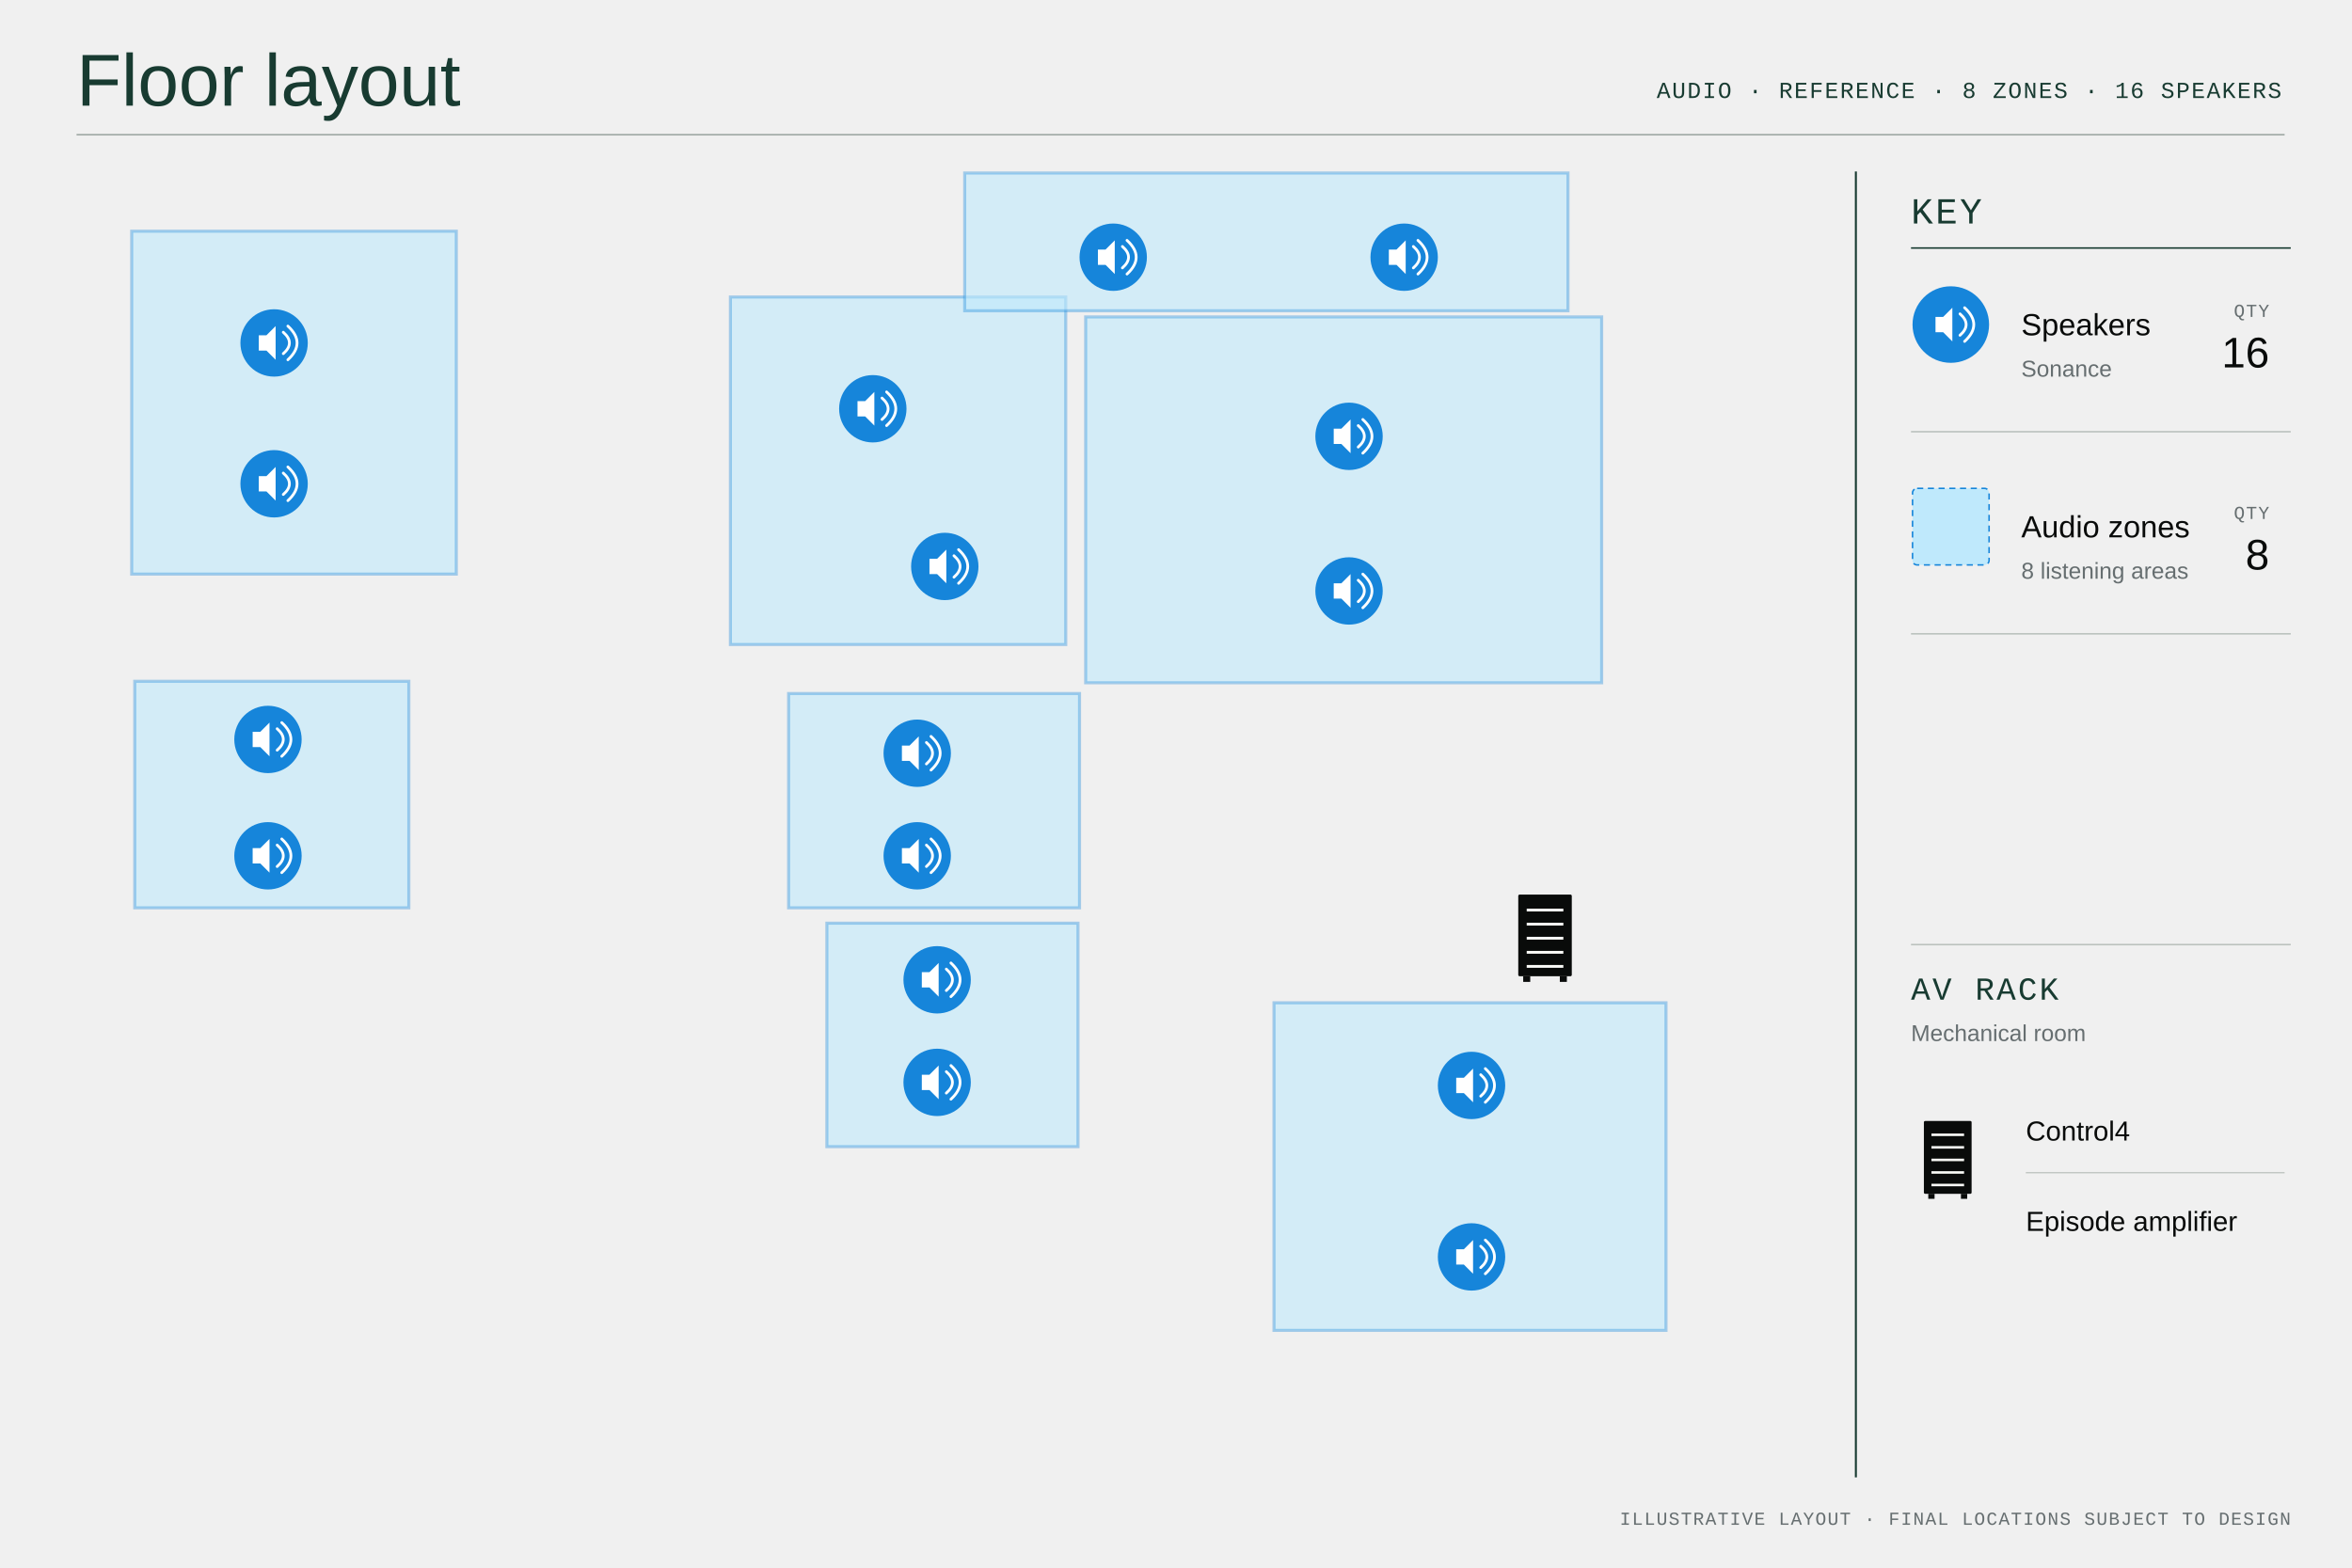
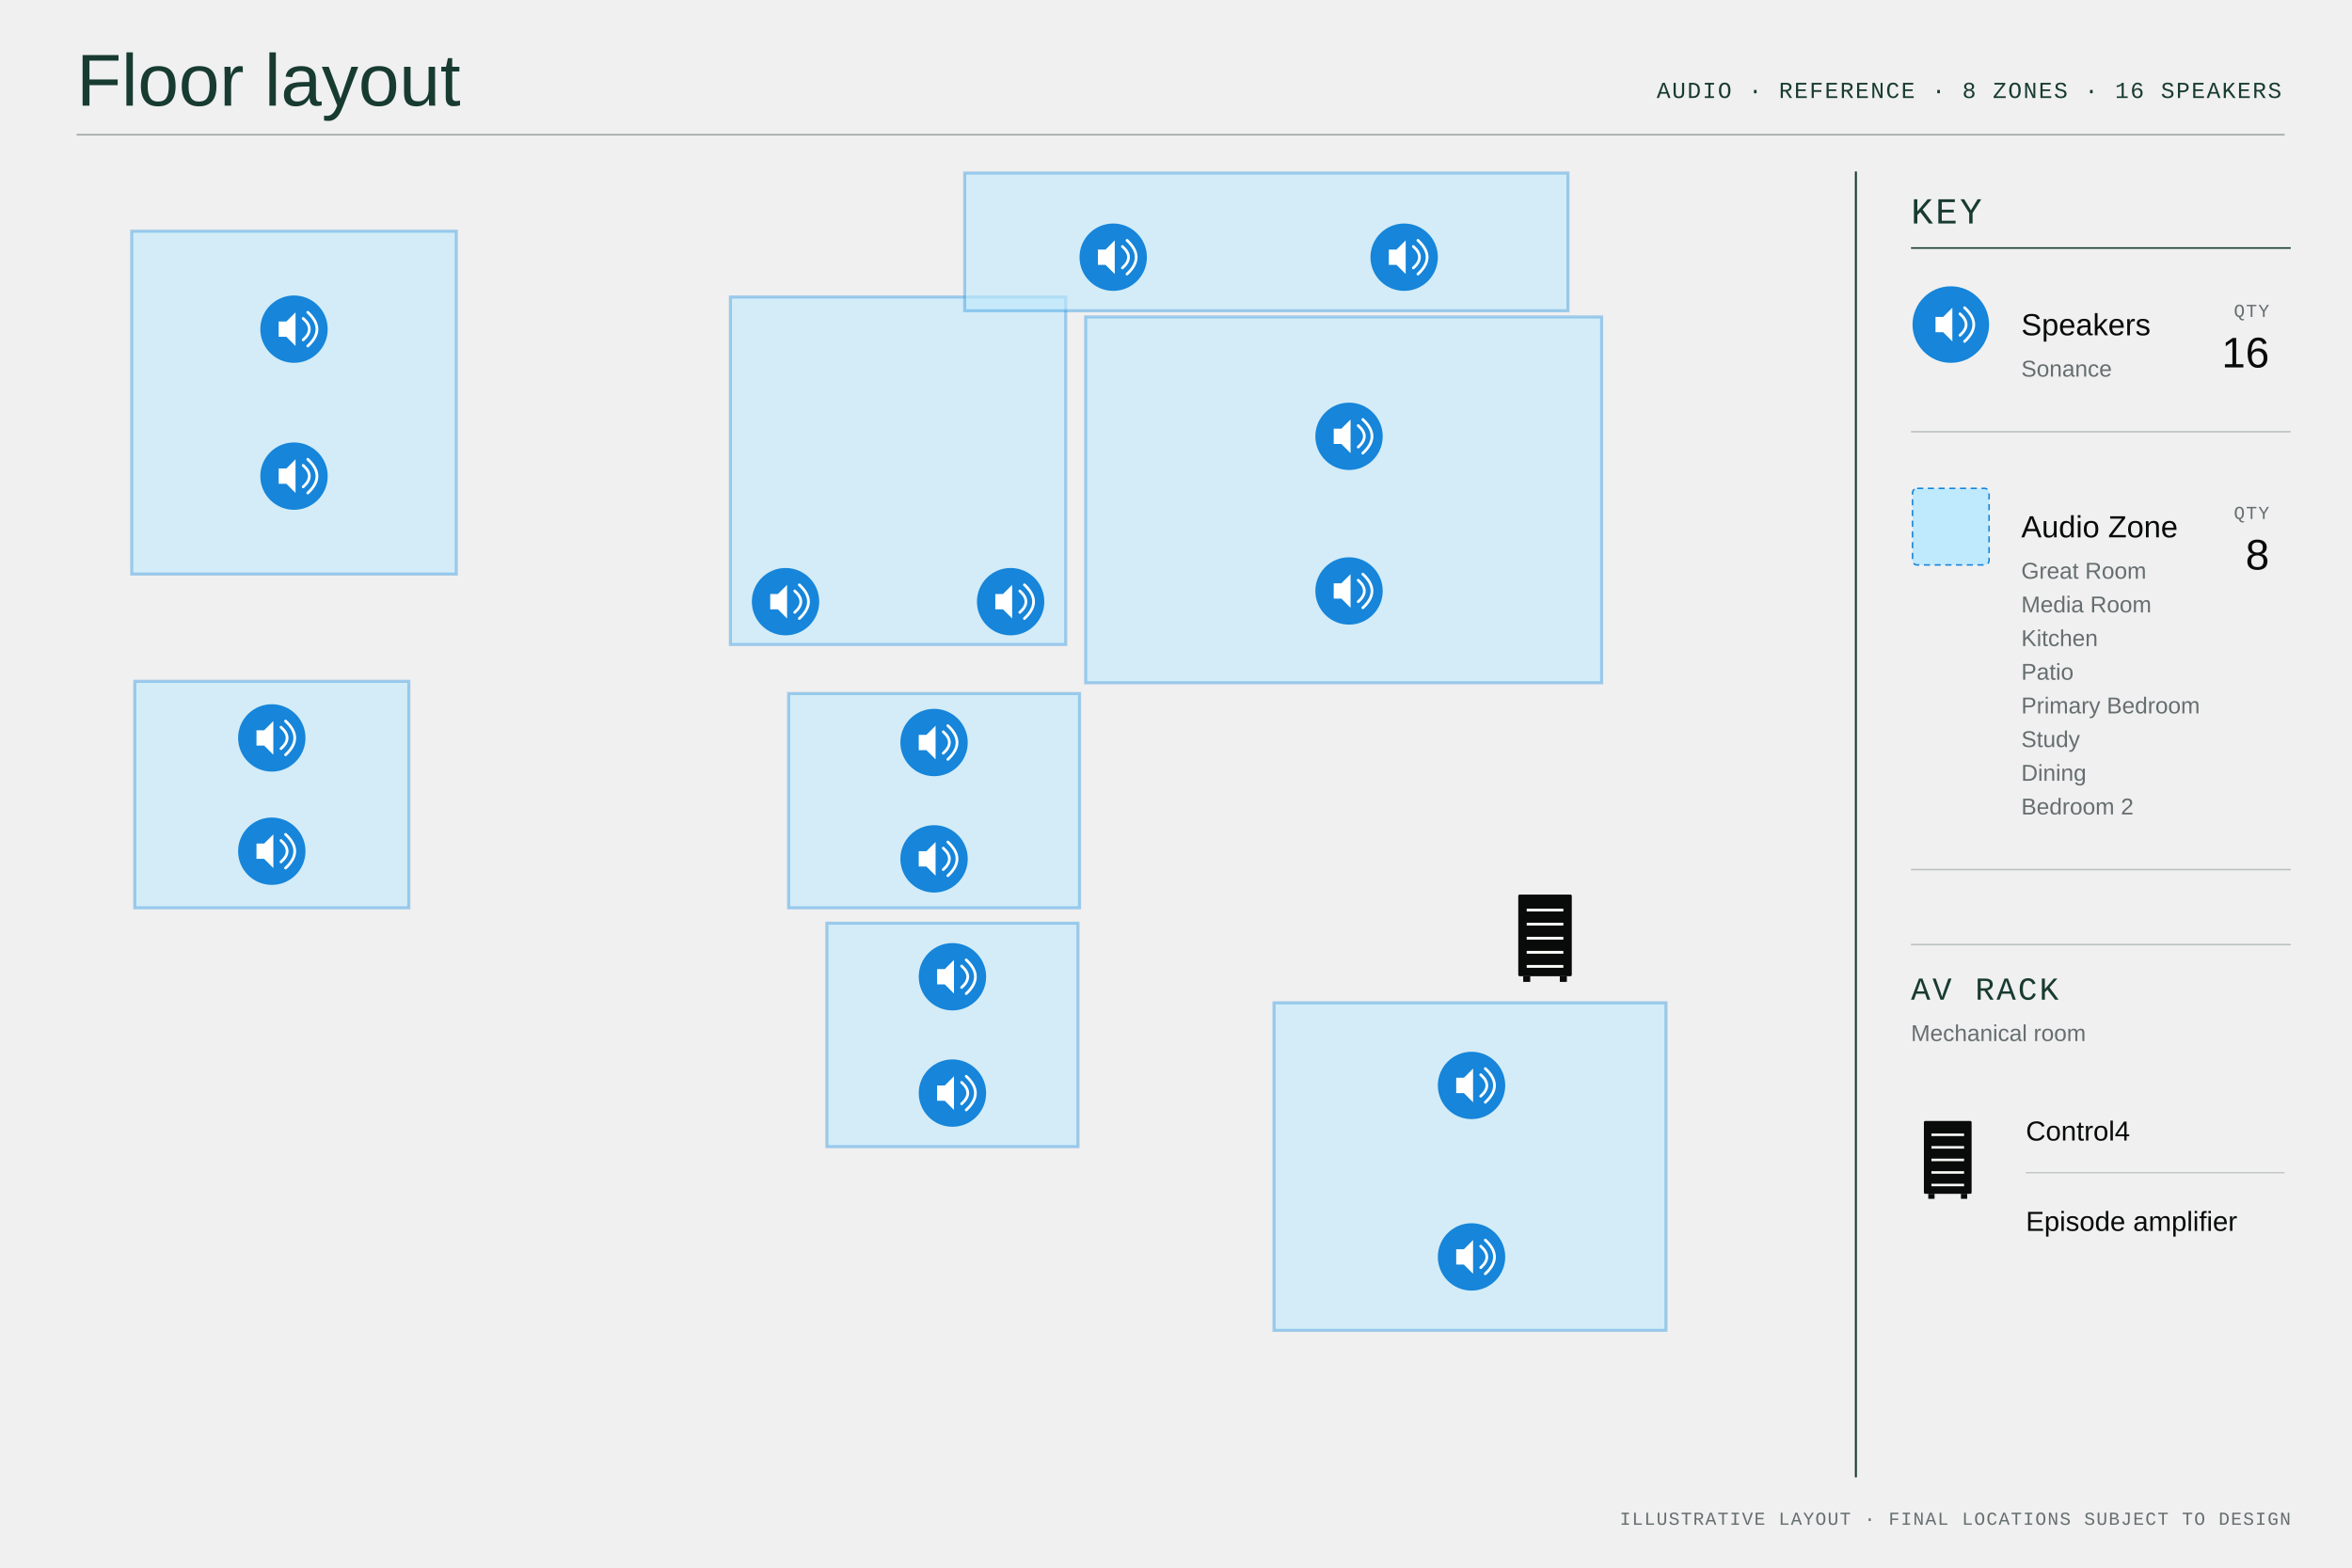
<svg xmlns="http://www.w3.org/2000/svg" viewBox="0 0 1536 1024" width="1536" height="1024" role="img" aria-label="Audio Reference floor layout and equipment key">
  <text x="50" y="69" fill="#183B31" font-family="Arial,Helvetica,sans-serif" font-size="48">Floor layout</text>
  <text x="1490" y="64" fill="#183B31" font-family="IBM Plex Mono,Courier New,monospace" font-size="15" letter-spacing=".065em" text-anchor="end">AUDIO · REFERENCE · 8 ZONES · 16 SPEAKERS</text>
  <line x1="50" y1="88" x2="1492" y2="88" stroke="#9DA7A3" stroke-width="1" />
  <rect x="709" y="207" width="337" height="239" fill="#BFE9FC" fill-opacity=".60" stroke="#1685DA" stroke-opacity=".35" stroke-width="2" />
-   <rect x="832" y="655" width="256" height="214" fill="#BFE9FC" fill-opacity=".60" stroke="#1685DA" stroke-opacity=".35" stroke-width="2" />
-   <rect x="477" y="194" width="219" height="227" fill="#BFE9FC" fill-opacity=".60" stroke="#1685DA" stroke-opacity=".35" stroke-width="2" />
-   <rect x="86" y="151" width="212" height="224" fill="#BFE9FC" fill-opacity=".60" stroke="#1685DA" stroke-opacity=".35" stroke-width="2" />
-   <rect x="630" y="113" width="394" height="90" fill="#BFE9FC" fill-opacity=".60" stroke="#1685DA" stroke-opacity=".35" stroke-width="2" />
-   <rect x="515" y="453" width="190" height="140" fill="#BFE9FC" fill-opacity=".60" stroke="#1685DA" stroke-opacity=".35" stroke-width="2" />
-   <rect x="540" y="603" width="164" height="146" fill="#BFE9FC" fill-opacity=".60" stroke="#1685DA" stroke-opacity=".35" stroke-width="2" />
-   <rect x="88" y="445" width="179" height="148" fill="#BFE9FC" fill-opacity=".60" stroke="#1685DA" stroke-opacity=".35" stroke-width="2" />
  <g transform="translate(881,285)">
    <circle r="22" fill="#1685DA" />
    <path d="M-10 -5h5l6 -6v22l-6 -6h-5z" fill="white" />
    <path d="M6 -7q8 7 0 14M9 -11q12 11 0 22" fill="none" stroke="white" stroke-width="1.8" stroke-linecap="round" />
  </g>
  <g transform="translate(881,386)">
    <circle r="22" fill="#1685DA" />
    <path d="M-10 -5h5l6 -6v22l-6 -6h-5z" fill="white" />
    <path d="M6 -7q8 7 0 14M9 -11q12 11 0 22" fill="none" stroke="white" stroke-width="1.8" stroke-linecap="round" />
  </g>
+   <rect x="832" y="655" width="256" height="214" fill="#BFE9FC" fill-opacity=".60" stroke="#1685DA" stroke-opacity=".35" stroke-width="2" />
  <g transform="translate(961,709)">
    <circle r="22" fill="#1685DA" />
    <path d="M-10 -5h5l6 -6v22l-6 -6h-5z" fill="white" />
    <path d="M6 -7q8 7 0 14M9 -11q12 11 0 22" fill="none" stroke="white" stroke-width="1.8" stroke-linecap="round" />
  </g>
  <g transform="translate(961,821)">
    <circle r="22" fill="#1685DA" />
    <path d="M-10 -5h5l6 -6v22l-6 -6h-5z" fill="white" />
    <path d="M6 -7q8 7 0 14M9 -11q12 11 0 22" fill="none" stroke="white" stroke-width="1.8" stroke-linecap="round" />
  </g>
-   <g transform="translate(570,267)">
+   <rect x="477" y="194" width="219" height="227" fill="#BFE9FC" fill-opacity=".60" stroke="#1685DA" stroke-opacity=".35" stroke-width="2" />
+   <g transform="translate(513,393)">
    <circle r="22" fill="#1685DA" />
    <path d="M-10 -5h5l6 -6v22l-6 -6h-5z" fill="white" />
    <path d="M6 -7q8 7 0 14M9 -11q12 11 0 22" fill="none" stroke="white" stroke-width="1.8" stroke-linecap="round" />
  </g>
-   <g transform="translate(617,370)">
+   <g transform="translate(660,393)">
    <circle r="22" fill="#1685DA" />
    <path d="M-10 -5h5l6 -6v22l-6 -6h-5z" fill="white" />
    <path d="M6 -7q8 7 0 14M9 -11q12 11 0 22" fill="none" stroke="white" stroke-width="1.8" stroke-linecap="round" />
  </g>
-   <g transform="translate(179,224)">
-     <circle r="22" fill="#1685DA" />
-     <path d="M-10 -5h5l6 -6v22l-6 -6h-5z" fill="white" />
-     <path d="M6 -7q8 7 0 14M9 -11q12 11 0 22" fill="none" stroke="white" stroke-width="1.8" stroke-linecap="round" />
-   </g>
-   <g transform="translate(179,316)">
-     <circle r="22" fill="#1685DA" />
-     <path d="M-10 -5h5l6 -6v22l-6 -6h-5z" fill="white" />
-     <path d="M6 -7q8 7 0 14M9 -11q12 11 0 22" fill="none" stroke="white" stroke-width="1.8" stroke-linecap="round" />
-   </g>
+   <rect x="630" y="113" width="394" height="90" fill="#BFE9FC" fill-opacity=".60" stroke="#1685DA" stroke-opacity=".35" stroke-width="2" />
  <g transform="translate(727,168)">
    <circle r="22" fill="#1685DA" />
    <path d="M-10 -5h5l6 -6v22l-6 -6h-5z" fill="white" />
    <path d="M6 -7q8 7 0 14M9 -11q12 11 0 22" fill="none" stroke="white" stroke-width="1.8" stroke-linecap="round" />
  </g>
  <g transform="translate(917,168)">
    <circle r="22" fill="#1685DA" />
    <path d="M-10 -5h5l6 -6v22l-6 -6h-5z" fill="white" />
    <path d="M6 -7q8 7 0 14M9 -11q12 11 0 22" fill="none" stroke="white" stroke-width="1.8" stroke-linecap="round" />
  </g>
-   <g transform="translate(599,492)">
+   <rect x="86" y="151" width="212" height="224" fill="#BFE9FC" fill-opacity=".60" stroke="#1685DA" stroke-opacity=".35" stroke-width="2" />
+   <g transform="translate(192,215)">
    <circle r="22" fill="#1685DA" />
    <path d="M-10 -5h5l6 -6v22l-6 -6h-5z" fill="white" />
    <path d="M6 -7q8 7 0 14M9 -11q12 11 0 22" fill="none" stroke="white" stroke-width="1.8" stroke-linecap="round" />
  </g>
-   <g transform="translate(599,559)">
+   <g transform="translate(192,311)">
    <circle r="22" fill="#1685DA" />
    <path d="M-10 -5h5l6 -6v22l-6 -6h-5z" fill="white" />
    <path d="M6 -7q8 7 0 14M9 -11q12 11 0 22" fill="none" stroke="white" stroke-width="1.8" stroke-linecap="round" />
  </g>
-   <g transform="translate(612,640)">
+   <rect x="540" y="603" width="164" height="146" fill="#BFE9FC" fill-opacity=".60" stroke="#1685DA" stroke-opacity=".35" stroke-width="2" />
+   <g transform="translate(622,638)">
    <circle r="22" fill="#1685DA" />
    <path d="M-10 -5h5l6 -6v22l-6 -6h-5z" fill="white" />
    <path d="M6 -7q8 7 0 14M9 -11q12 11 0 22" fill="none" stroke="white" stroke-width="1.8" stroke-linecap="round" />
  </g>
-   <g transform="translate(612,707)">
+   <g transform="translate(622,714)">
    <circle r="22" fill="#1685DA" />
    <path d="M-10 -5h5l6 -6v22l-6 -6h-5z" fill="white" />
    <path d="M6 -7q8 7 0 14M9 -11q12 11 0 22" fill="none" stroke="white" stroke-width="1.8" stroke-linecap="round" />
  </g>
-   <g transform="translate(175,483)">
+   <rect x="515" y="453" width="190" height="140" fill="#BFE9FC" fill-opacity=".60" stroke="#1685DA" stroke-opacity=".35" stroke-width="2" />
+   <g transform="translate(610,485)">
    <circle r="22" fill="#1685DA" />
    <path d="M-10 -5h5l6 -6v22l-6 -6h-5z" fill="white" />
    <path d="M6 -7q8 7 0 14M9 -11q12 11 0 22" fill="none" stroke="white" stroke-width="1.8" stroke-linecap="round" />
  </g>
-   <g transform="translate(175,559)">
+   <g transform="translate(610,561)">
+     <circle r="22" fill="#1685DA" />
+     <path d="M-10 -5h5l6 -6v22l-6 -6h-5z" fill="white" />
+     <path d="M6 -7q8 7 0 14M9 -11q12 11 0 22" fill="none" stroke="white" stroke-width="1.8" stroke-linecap="round" />
+   </g>
+   <rect x="88" y="445" width="179" height="148" fill="#BFE9FC" fill-opacity=".60" stroke="#1685DA" stroke-opacity=".35" stroke-width="2" />
+   <g transform="translate(177.5,482)">
+     <circle r="22" fill="#1685DA" />
+     <path d="M-10 -5h5l6 -6v22l-6 -6h-5z" fill="white" />
+     <path d="M6 -7q8 7 0 14M9 -11q12 11 0 22" fill="none" stroke="white" stroke-width="1.8" stroke-linecap="round" />
+   </g>
+   <g transform="translate(177.5,556)">
    <circle r="22" fill="#1685DA" />
    <path d="M-10 -5h5l6 -6v22l-6 -6h-5z" fill="white" />
    <path d="M6 -7q8 7 0 14M9 -11q12 11 0 22" fill="none" stroke="white" stroke-width="1.8" stroke-linecap="round" />
  </g>
  <g transform="translate(1009,611) scale(0.92)">
    <rect x="-19" y="-29" width="38" height="58" rx="1" fill="#090B0A" />
    <path d="M-13 -18h26M-13 -8h26M-13 2h26M-13 12h26M-13 22h26" stroke="#FAFBF7" stroke-width="2" />
    <path d="M-13 29v4m26 -4v4" stroke="#090B0A" stroke-width="5" />
  </g>
  <line x1="1212" y1="112" x2="1212" y2="965" stroke="#183B31" stroke-width="1.3" />
  <text x="1248" y="146" fill="#183B31" font-family="IBM Plex Mono,Courier New,monospace" font-size="24" letter-spacing=".065em">KEY</text>
  <line x1="1248" y1="162" x2="1496" y2="162" stroke="#183B31" stroke-width="1" />
  <g>
    <g transform="translate(1274,212)">
      <circle r="25" fill="#1685DA" />
      <path d="M-10 -5h5l6 -6v22l-6 -6h-5z" fill="white" />
      <path d="M6 -7q8 7 0 14M9 -11q12 11 0 22" fill="none" stroke="white" stroke-width="1.8" stroke-linecap="round" />
    </g>
    <text x="1320" y="219" fill="#090B0A" font-family="Arial,Helvetica,sans-serif" font-size="20">Speakers</text>
    <text x="1320" y="246" fill="#666E70" font-family="Arial,Helvetica,sans-serif" font-size="15">Sonance</text>
    <text x="1482" y="207" fill="#666E70" font-family="IBM Plex Mono,Courier New,monospace" font-size="12" letter-spacing=".065em" text-anchor="end">QTY</text>
    <text x="1482" y="240" fill="#090B0A" font-family="Arial,Helvetica,sans-serif" font-size="28" text-anchor="end">16</text>
    <line x1="1248" y1="282" x2="1496" y2="282" stroke="#BBC2BE" stroke-width="1" />
  </g>
  <g>
    <rect x="1249" y="319" width="50" height="50" rx="3" fill="#BFE9FC" stroke="#1685DA" stroke-dasharray="4 3" />
-     <text x="1320" y="351" fill="#090B0A" font-family="Arial,Helvetica,sans-serif" font-size="20">Audio zones</text>
-     <text x="1320" y="378" fill="#666E70" font-family="Arial,Helvetica,sans-serif" font-size="15">8 listening areas</text>
+     <text x="1320" y="351" fill="#090B0A" font-family="Arial,Helvetica,sans-serif" font-size="20">Audio Zone</text>
+     <text x="1320" y="378" fill="#666E70" font-family="Arial,Helvetica,sans-serif" font-size="15">Great Room<tspan x="1320" dy="22">Media Room</tspan>
+       <tspan x="1320" dy="22">Kitchen</tspan>
+       <tspan x="1320" dy="22">Patio</tspan>
+       <tspan x="1320" dy="22">Primary Bedroom</tspan>
+       <tspan x="1320" dy="22">Study</tspan>
+       <tspan x="1320" dy="22">Dining</tspan>
+       <tspan x="1320" dy="22">Bedroom 2</tspan>
+     </text>
    <text x="1482" y="339" fill="#666E70" font-family="IBM Plex Mono,Courier New,monospace" font-size="12" letter-spacing=".065em" text-anchor="end">QTY</text>
    <text x="1482" y="372" fill="#090B0A" font-family="Arial,Helvetica,sans-serif" font-size="28" text-anchor="end">8</text>
-     <line x1="1248" y1="414" x2="1496" y2="414" stroke="#BBC2BE" stroke-width="1" />
+     <line x1="1248" y1="568" x2="1496" y2="568" stroke="#BBC2BE" stroke-width="1" />
  </g>
  <line x1="1248" y1="617" x2="1496" y2="617" stroke="#BBC2BE" stroke-width="1" />
  <text x="1248" y="653" fill="#183B31" font-family="IBM Plex Mono,Courier New,monospace" font-size="21" letter-spacing=".065em">AV RACK</text>
  <text x="1248" y="680" fill="#666E70" font-family="Arial,Helvetica,sans-serif" font-size="15">Mechanical room</text>
  <g transform="translate(1272,756) scale(0.82)">
    <rect x="-19" y="-29" width="38" height="58" rx="1" fill="#090B0A" />
    <path d="M-13 -18h26M-13 -8h26M-13 2h26M-13 12h26M-13 22h26" stroke="#FAFBF7" stroke-width="2" />
    <path d="M-13 29v4m26 -4v4" stroke="#090B0A" stroke-width="5" />
  </g>
  <text x="1323" y="745" fill="#090B0A" font-family="Arial,Helvetica,sans-serif" font-size="18">Control4</text>
  <line x1="1323" y1="766" x2="1492" y2="766" stroke="#BCC2BE" stroke-width=".8" />
  <text x="1323" y="804" fill="#090B0A" font-family="Arial,Helvetica,sans-serif" font-size="18">Episode amplifier</text>
  <text x="1496" y="996" fill="#666E70" font-family="IBM Plex Mono,Courier New,monospace" font-size="12" letter-spacing=".065em" text-anchor="end">ILLUSTRATIVE LAYOUT · FINAL LOCATIONS SUBJECT TO DESIGN</text>
</svg>
